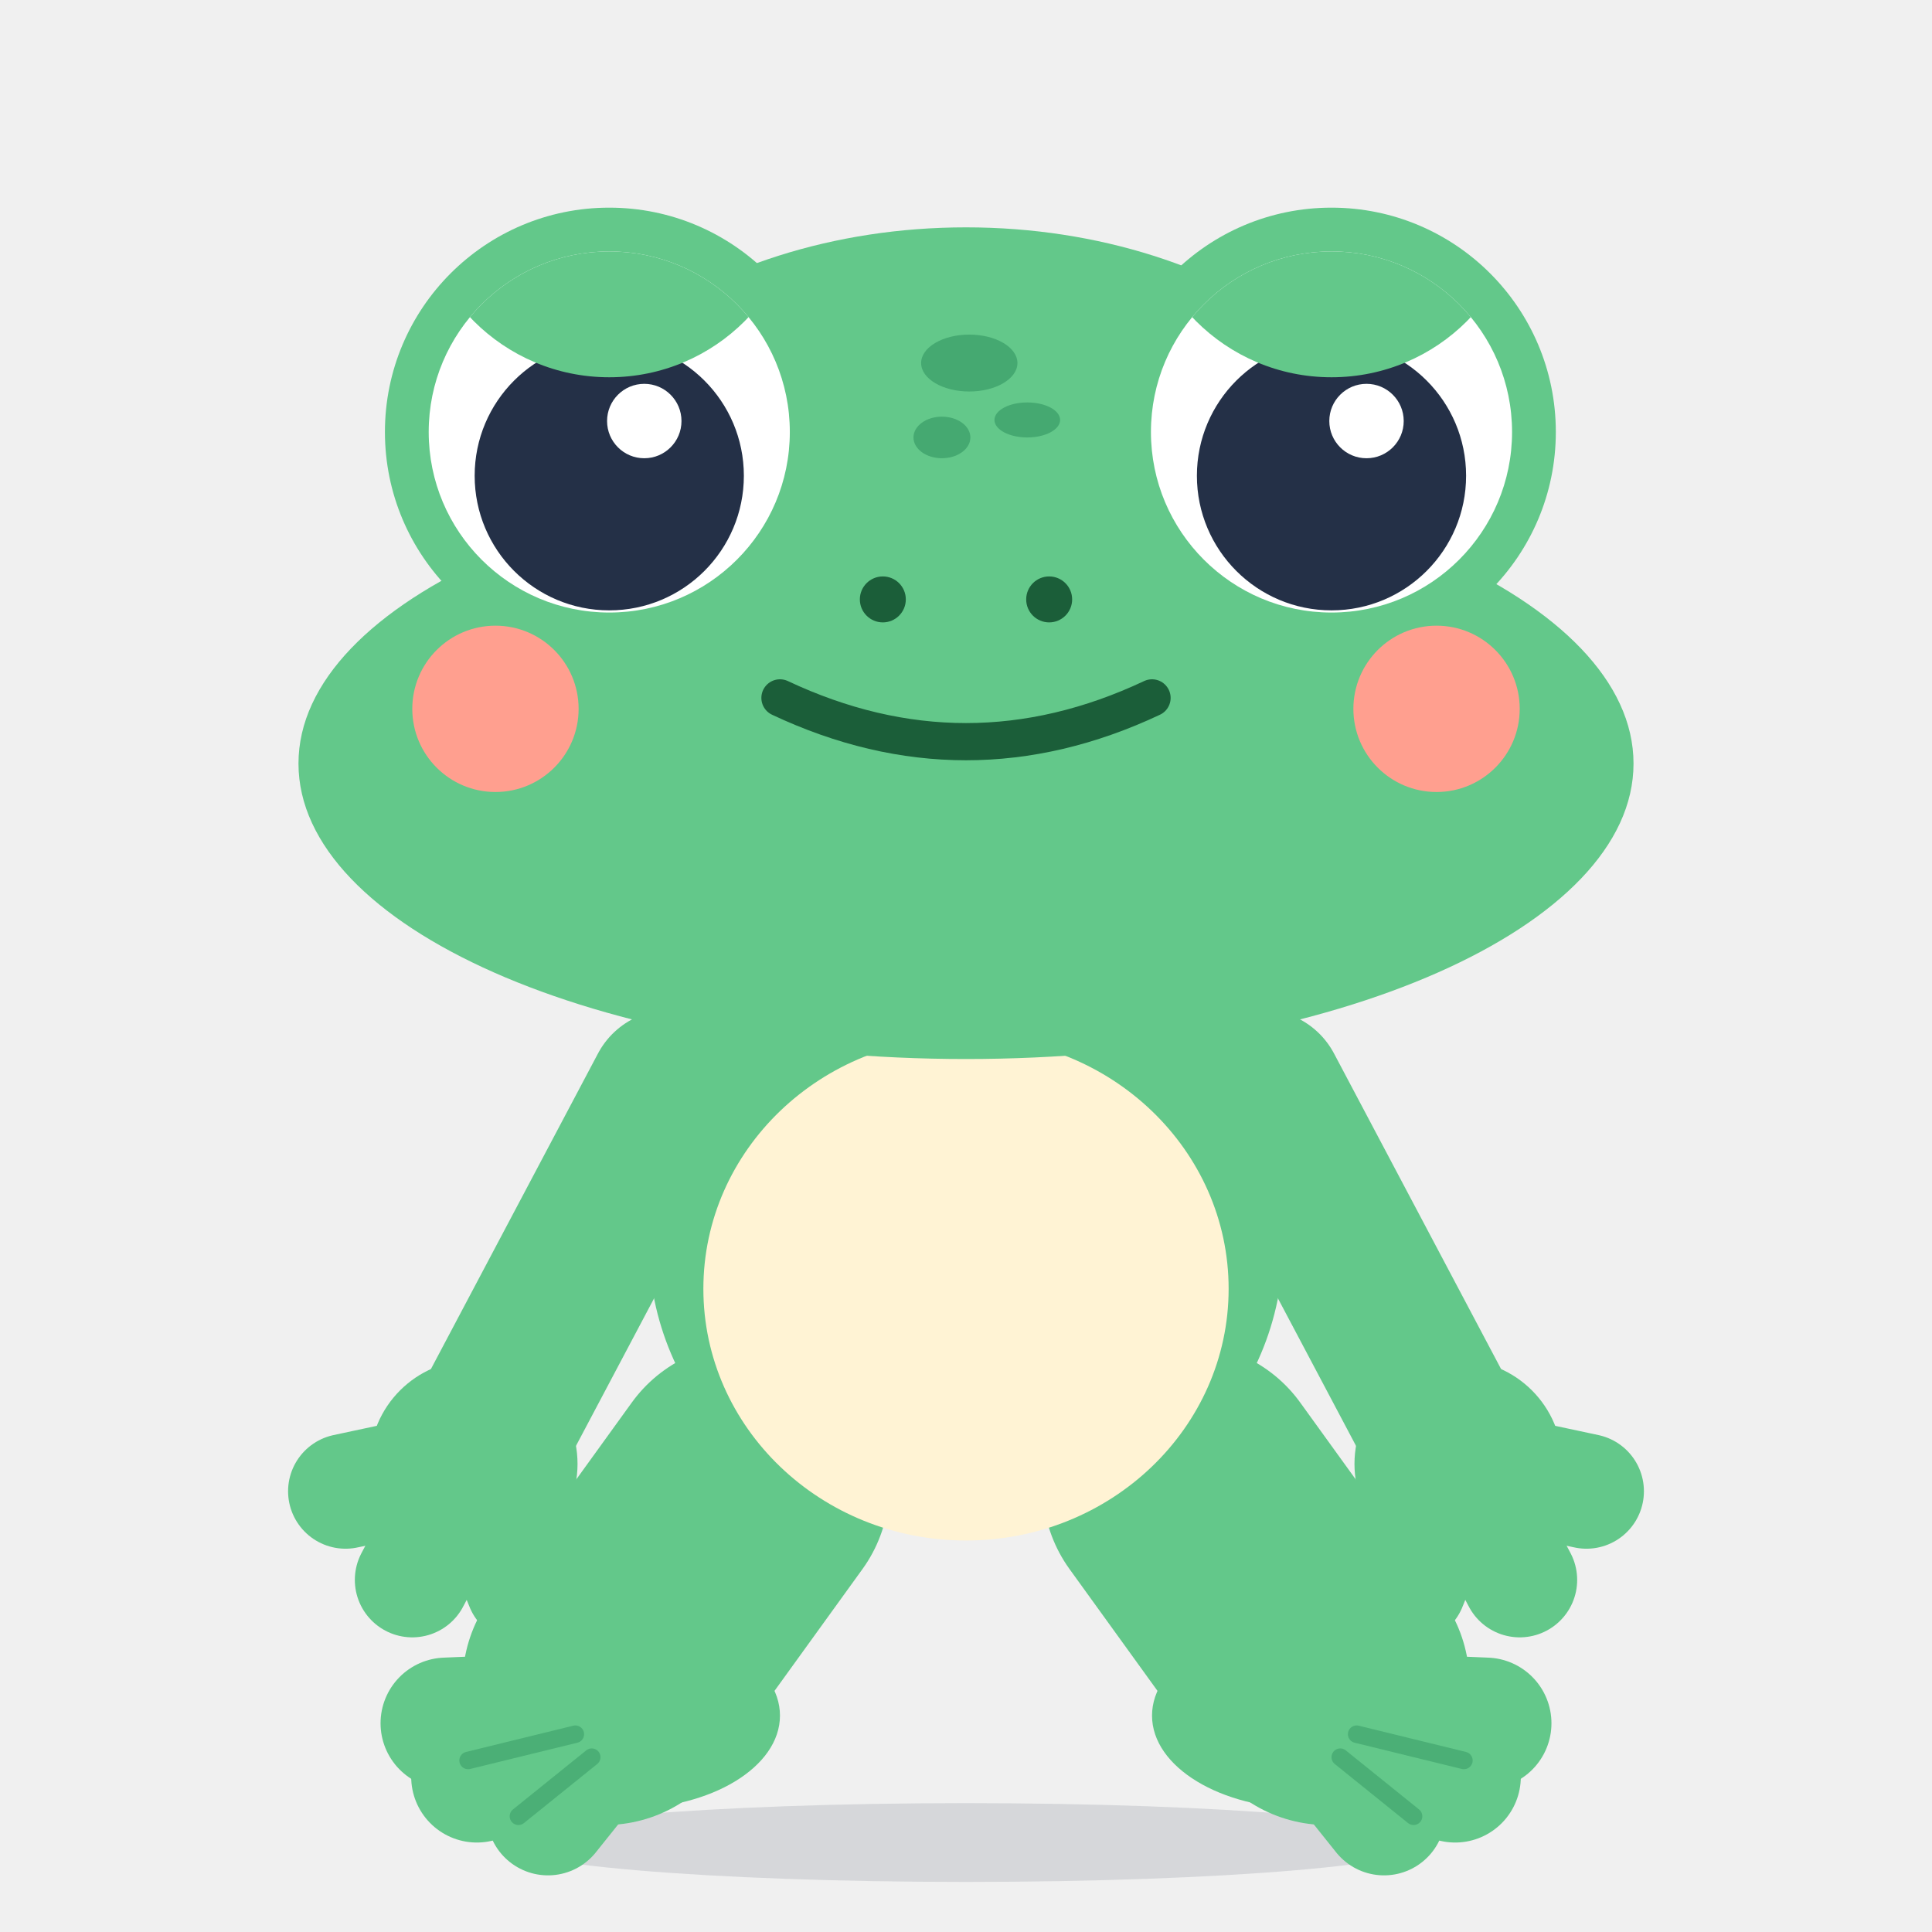
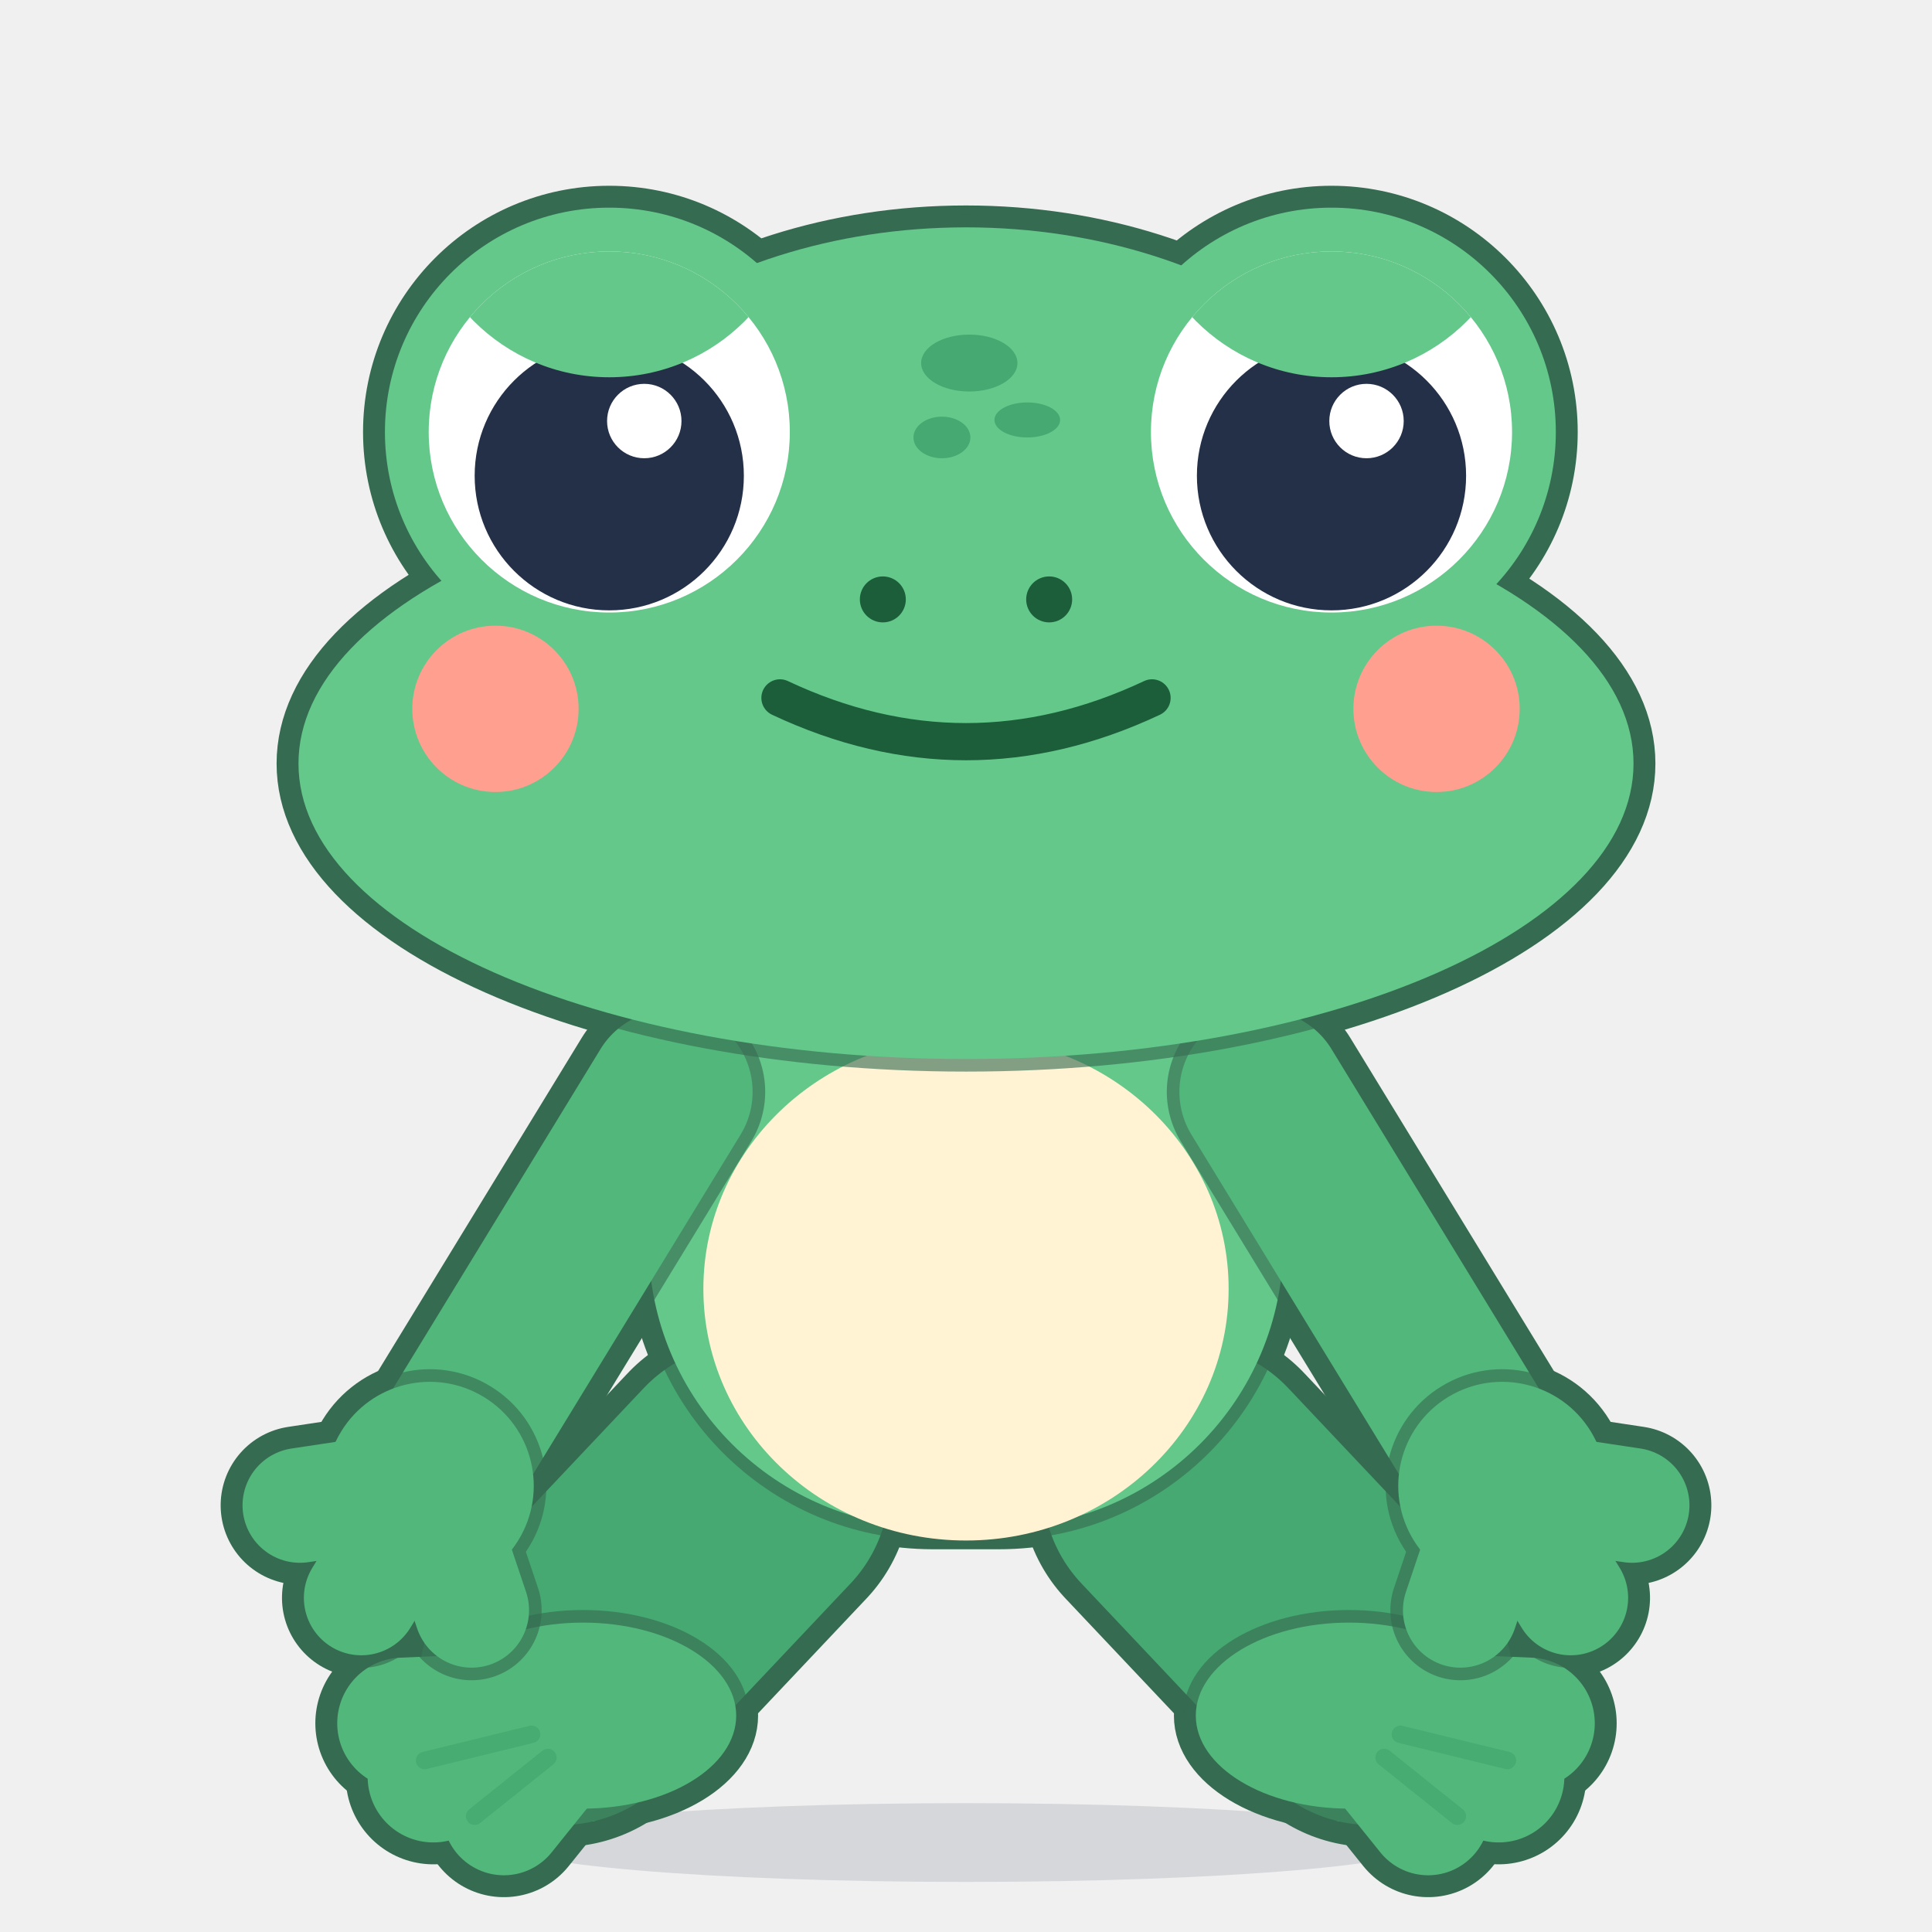
<svg xmlns="http://www.w3.org/2000/svg" viewBox="0 0 512 512" width="512" height="512">
  <g transform="translate(38.5 22.55) scale(2.9)">
-     <ellipse cx="75" cy="160.60" rx="42.4" ry="3.6" fill="#243047" opacity="0.132" />
-     <g transform="translate(0 6) translate(75 100) rotate(0) translate(-75 -100)">
-       <g>
-         <line x1="55" y1="122" x2="42" y2="140" stroke="#63C88A" stroke-width="26" stroke-linecap="round" />
-         <ellipse cx="44" cy="143" rx="14" ry="8.5" fill="#63C88A" />
-         <line x1="44" y1="143" x2="27.5" y2="143.7" stroke="#63C88A" stroke-width="12" stroke-linecap="round" />
-         <line x1="44" y1="143" x2="30.3" y2="148.6" stroke="#63C88A" stroke-width="12" stroke-linecap="round" />
-         <line x1="44" y1="143" x2="36.8" y2="152.0" stroke="#63C88A" stroke-width="11.2" stroke-linecap="round" />
-         <line x1="39.3" y1="144.7" x2="29.5" y2="147.1" stroke="#45A971" stroke-width="1.6" stroke-linecap="round" opacity="0.8" />
-         <line x1="40.8" y1="146.8" x2="34.1" y2="152.2" stroke="#45A971" stroke-width="1.6" stroke-linecap="round" opacity="0.8" />
+     <g id="hop-root">
+       <g id="shadow">
+         <ellipse cx="75" cy="160.60" rx="42.4" ry="3.6" fill="#243047" opacity="0.132" />
      </g>
-       <g>
-         <line x1="95" y1="122" x2="108" y2="140" stroke="#63C88A" stroke-width="26" stroke-linecap="round" />
-         <ellipse cx="106" cy="143" rx="14" ry="8.5" fill="#63C88A" />
-         <line x1="106" y1="143" x2="122.5" y2="143.7" stroke="#63C88A" stroke-width="12" stroke-linecap="round" />
-         <line x1="106" y1="143" x2="119.7" y2="148.6" stroke="#63C88A" stroke-width="12" stroke-linecap="round" />
-         <line x1="106" y1="143" x2="113.2" y2="152.0" stroke="#63C88A" stroke-width="11.2" stroke-linecap="round" />
-         <line x1="110.7" y1="144.7" x2="120.5" y2="147.1" stroke="#45A971" stroke-width="1.6" stroke-linecap="round" opacity="0.8" />
-         <line x1="109.2" y1="146.8" x2="115.9" y2="152.2" stroke="#45A971" stroke-width="1.6" stroke-linecap="round" opacity="0.8" />
-       </g>
-       <path d="M 46 59.2 H 104 V 99.8 A 26 26 0 0 1 78 125.8 H 72 A 26 26 0 0 1 46 99.8 Z" fill="#63C88A" />
-       <ellipse cx="75" cy="104" rx="24" ry="23" fill="#FFF3D4" />
-       <g>
-         <line x1="48" y1="86" x2="30" y2="120" stroke="#63C88A" stroke-width="15" stroke-linecap="round" />
-         <circle cx="30" cy="120" r="9.5" fill="#63C88A" />
-         <line x1="30" y1="120" x2="34.5" y2="131.1" stroke="#63C88A" stroke-width="10.5" stroke-linecap="round" />
-         <line x1="30" y1="120" x2="24.4" y2="130.6" stroke="#63C88A" stroke-width="10.5" stroke-linecap="round" />
-         <line x1="30" y1="120" x2="18.3" y2="122.5" stroke="#63C88A" stroke-width="10.5" stroke-linecap="round" />
-       </g>
-       <g>
-         <line x1="102" y1="86" x2="120" y2="120" stroke="#63C88A" stroke-width="15" stroke-linecap="round" />
-         <circle cx="120" cy="120" r="9.5" fill="#63C88A" />
-         <line x1="120" y1="120" x2="131.7" y2="122.5" stroke="#63C88A" stroke-width="10.5" stroke-linecap="round" />
-         <line x1="120" y1="120" x2="125.6" y2="130.6" stroke="#63C88A" stroke-width="10.5" stroke-linecap="round" />
-         <line x1="120" y1="120" x2="115.5" y2="131.1" stroke="#63C88A" stroke-width="10.5" stroke-linecap="round" />
-       </g>
-       <g transform="rotate(0 75 50)">
-         <ellipse cx="75" cy="40" rx="44" ry="33" fill="#63C88A" />
-         <ellipse cx="75" cy="56" rx="61" ry="27" fill="#63C88A" />
-         <circle cx="42.4" cy="25.7" r="20.5" fill="#63C88A" />
-         <circle cx="108.4" cy="25.7" r="20.5" fill="#63C88A" />
-       </g>
-       <g transform="rotate(0 75 50)">
-         <ellipse cx="75.3" cy="19.4" rx="4.4" ry="2.6" fill="#45A971" />
-         <ellipse cx="72.8" cy="26.2" rx="2.6" ry="1.9" fill="#45A971" />
-         <ellipse cx="80.6" cy="24.6" rx="3.0" ry="1.6" fill="#45A971" />
-         <g>
-           <clipPath id="eyeClip42">
-             <circle cx="42.4" cy="25.7" r="16.5" />
-           </clipPath>
-           <circle cx="42.4" cy="25.7" r="16.5" fill="#FFFFFF" />
-           <g clip-path="url(#eyeClip42)">
-             <circle cx="42.4" cy="29.7" r="12.3" fill="#243047" />
-             <circle cx="45.6" cy="24.7" r="3.4" fill="#FFFFFF" />
-             <circle cx="42.4" cy="3.2" r="17.5" fill="#63C88A" />
+       <g id="hop-figure" transform="translate(0 6) translate(75 100) rotate(0) translate(-75 -100)">
+         <g id="hop-silhouette" fill="#356B50" stroke="#356B50" stroke-linejoin="round" stroke-linecap="round">
+           <g transform="translate(55 122) rotate(133.36)">
+             <path d="M 0 0 L 24.76 0" fill="none" stroke-width="30" />
+             <g transform="translate(24.76 0) rotate(-133.36) translate(2 3)">
+               <path d="M 14 0 C 14 4.69 7.73 8.5 0 8.5 C -7.73 8.5 -14 4.69 -14 0 C -14 -4.69 -7.73 -8.5 0 -8.5 C 7.73 -8.5 14 -4.69 14 0 Z" stroke-width="4" />
+               <path d="M 0 0 L -16.46 0.7" fill="none" stroke-width="16" />
+               <path d="M 0 0 L -13.68 5.59" fill="none" stroke-width="16" />
+               <path d="M 0 0 L -7.23 8.99" fill="none" stroke-width="15.2" />
+             </g>
+           </g>
+           <g transform="translate(95 122) rotate(46.64)">
+             <path d="M 0 0 L 24.76 0" fill="none" stroke-width="30" />
+             <g transform="translate(24.76 0) rotate(-46.64) translate(-2 3)">
+               <path d="M 14 0 C 14 4.69 7.73 8.5 0 8.5 C -7.73 8.5 -14 4.69 -14 0 C -14 -4.69 -7.73 -8.5 0 -8.5 C 7.73 -8.5 14 -4.69 14 0 Z" stroke-width="4" />
+               <path d="M 0 0 L 16.46 0.7" fill="none" stroke-width="16" />
+               <path d="M 0 0 L 13.68 5.59" fill="none" stroke-width="16" />
+               <path d="M 0 0 L 7.23 8.99" fill="none" stroke-width="15.2" />
+             </g>
+           </g>
+           <path d="M 46 59.2 H 104 V 99.8 A 26 26 0 0 1 78 125.8 H 72 A 26 26 0 0 1 46 99.8 Z" stroke-width="4" />
+           <g transform="translate(48 86) rotate(121.43)">
+             <path d="M 0 0 L 42.19 0" fill="none" stroke-width="19" />
+             <g transform="translate(42.19 0)">
+               <path d="M 9.5 0 C 9.5 5.25 5.25 9.5 0 9.5 C -5.25 9.5 -9.5 5.25 -9.5 0 C -9.5 -5.25 -5.25 -9.5 0 -9.5 C 5.25 -9.5 9.5 -5.25 9.5 0 Z" stroke-width="4" />
+               <path d="M 0 0 L 7.71 -9.19" fill="none" stroke-width="14.5" />
+               <path d="M 0 0 L 12 0" fill="none" stroke-width="14.5" />
+               <path d="M 0 0 L 7.71 9.19" fill="none" stroke-width="14.5" />
+             </g>
+           </g>
+           <g transform="translate(102 86) rotate(58.57)">
+             <path d="M 0 0 L 42.19 0" fill="none" stroke-width="19" />
+             <g transform="translate(42.19 0)">
+               <path d="M 9.5 0 C 9.5 5.25 5.25 9.5 0 9.5 C -5.25 9.5 -9.5 5.25 -9.5 0 C -9.5 -5.25 -5.25 -9.5 0 -9.5 C 5.25 -9.5 9.5 -5.25 9.5 0 Z" stroke-width="4" />
+               <path d="M 0 0 L 7.71 -9.19" fill="none" stroke-width="14.5" />
+               <path d="M 0 0 L 12 0" fill="none" stroke-width="14.5" />
+               <path d="M 0 0 L 7.71 9.19" fill="none" stroke-width="14.5" />
+             </g>
+           </g>
+           <g transform="rotate(0 75 50)">
+             <path d="M 119 40 C 119 58.23 99.3 73 75 73 C 50.7 73 31 58.23 31 40 C 31 21.77 50.7 7 75 7 C 99.3 7 119 21.77 119 40 Z M 136 56 C 136 70.91 108.69 83 75 83 C 41.31 83 14 70.91 14 56 C 14 41.09 41.31 29 75 29 C 108.69 29 136 41.09 136 56 Z M 62.9 25.7 C 62.9 37.02 53.72 46.2 42.4 46.2 C 31.08 46.2 21.9 37.02 21.9 25.7 C 21.9 14.38 31.08 5.2 42.4 5.2 C 53.72 5.2 62.9 14.38 62.9 25.7 Z M 128.9 25.7 C 128.9 37.02 119.72 46.2 108.4 46.2 C 97.08 46.2 87.9 37.02 87.9 25.7 C 87.9 14.38 97.08 5.2 108.4 5.2 C 119.72 5.2 128.9 14.38 128.9 25.7 Z" stroke-width="4" />
          </g>
        </g>
-         <g>
-           <clipPath id="eyeClip108">
-             <circle cx="108.4" cy="25.7" r="16.5" />
-           </clipPath>
-           <circle cx="108.4" cy="25.7" r="16.5" fill="#FFFFFF" />
-           <g clip-path="url(#eyeClip108)">
-             <circle cx="108.4" cy="29.7" r="12.3" fill="#243047" />
-             <circle cx="111.6" cy="24.7" r="3.4" fill="#FFFFFF" />
-             <circle cx="108.4" cy="3.2" r="17.5" fill="#63C88A" />
+         <g id="left-leg" transform="translate(55 122) rotate(133.36)">
+           <g fill="#356B50" stroke="#356B50" stroke-linejoin="round" stroke-linecap="round" opacity="0.62">
+             <path d="M 0 0 L 24.76 0" fill="none" stroke-width="28.3" />
+           </g>
+           <line x1="0" y1="0" x2="24.76" y2="0" stroke="#45A971" stroke-width="26" stroke-linecap="round" />
+           <g id="left-foot" transform="translate(24.76 0) rotate(-133.36) translate(2 3)">
+             <g fill="#356B50" stroke="#356B50" stroke-linejoin="round" stroke-linecap="round" opacity="0.62">
+               <path d="M 14 0 C 14 4.69 7.73 8.5 0 8.5 C -7.73 8.5 -14 4.69 -14 0 C -14 -4.69 -7.73 -8.5 0 -8.5 C 7.73 -8.5 14 -4.69 14 0 Z" stroke-width="2.3" />
+               <path d="M 0 0 L -16.46 0.7" fill="none" stroke-width="14.3" />
+               <path d="M 0 0 L -13.68 5.59" fill="none" stroke-width="14.3" />
+               <path d="M 0 0 L -7.23 8.99" fill="none" stroke-width="13.5" />
+             </g>
+             <ellipse cx="0" cy="0" rx="14" ry="8.5" fill="#52B77A" />
+             <line x1="0" y1="0" x2="-16.46" y2="0.7" stroke="#52B77A" stroke-width="12" stroke-linecap="round" />
+             <line x1="0" y1="0" x2="-13.68" y2="5.59" stroke="#52B77A" stroke-width="12" stroke-linecap="round" />
+             <line x1="0" y1="0" x2="-7.23" y2="8.99" stroke="#52B77A" stroke-width="11.2" stroke-linecap="round" />
+             <line x1="-4.7" y1="1.71" x2="-14.47" y2="4.1" stroke="#45A971" stroke-width="1.6" stroke-linecap="round" opacity="0.8" />
+             <line x1="-3.21" y1="3.83" x2="-9.9" y2="9.19" stroke="#45A971" stroke-width="1.6" stroke-linecap="round" opacity="0.8" />
          </g>
        </g>
-         <circle cx="32" cy="51" r="7.6" fill="#FF9F8F" />
-         <circle cx="118" cy="51" r="7.6" fill="#FF9F8F" />
-         <circle cx="67.4" cy="41" r="2.1" fill="#1B5E39" />
-         <circle cx="82.6" cy="41" r="2.1" fill="#1B5E39" />
-         <path d="M 58 50 Q 75 58 92 50" fill="none" stroke="#1B5E39" stroke-width="3.4" stroke-linecap="round" />
+         <g id="right-leg" transform="translate(95 122) rotate(46.64)">
+           <g fill="#356B50" stroke="#356B50" stroke-linejoin="round" stroke-linecap="round" opacity="0.62">
+             <path d="M 0 0 L 24.76 0" fill="none" stroke-width="28.3" />
+           </g>
+           <line x1="0" y1="0" x2="24.76" y2="0" stroke="#45A971" stroke-width="26" stroke-linecap="round" />
+           <g id="right-foot" transform="translate(24.76 0) rotate(-46.64) translate(-2 3)">
+             <g fill="#356B50" stroke="#356B50" stroke-linejoin="round" stroke-linecap="round" opacity="0.62">
+               <path d="M 14 0 C 14 4.69 7.73 8.5 0 8.5 C -7.73 8.5 -14 4.69 -14 0 C -14 -4.69 -7.73 -8.5 0 -8.5 C 7.73 -8.5 14 -4.69 14 0 Z" stroke-width="2.3" />
+               <path d="M 0 0 L 16.46 0.7" fill="none" stroke-width="14.3" />
+               <path d="M 0 0 L 13.68 5.59" fill="none" stroke-width="14.3" />
+               <path d="M 0 0 L 7.23 8.99" fill="none" stroke-width="13.5" />
+             </g>
+             <ellipse cx="0" cy="0" rx="14" ry="8.5" fill="#52B77A" />
+             <line x1="0" y1="0" x2="16.46" y2="0.7" stroke="#52B77A" stroke-width="12" stroke-linecap="round" />
+             <line x1="0" y1="0" x2="13.68" y2="5.59" stroke="#52B77A" stroke-width="12" stroke-linecap="round" />
+             <line x1="0" y1="0" x2="7.23" y2="8.99" stroke="#52B77A" stroke-width="11.2" stroke-linecap="round" />
+             <line x1="4.7" y1="1.71" x2="14.47" y2="4.1" stroke="#45A971" stroke-width="1.6" stroke-linecap="round" opacity="0.8" />
+             <line x1="3.21" y1="3.83" x2="9.9" y2="9.19" stroke="#45A971" stroke-width="1.6" stroke-linecap="round" opacity="0.8" />
+           </g>
+         </g>
+         <g id="body">
+           <g fill="#356B50" stroke="#356B50" stroke-linejoin="round" stroke-linecap="round" opacity="0.62">
+             <path d="M 46 59.2 H 104 V 99.8 A 26 26 0 0 1 78 125.8 H 72 A 26 26 0 0 1 46 99.8 Z" stroke-width="2.3" />
+           </g>
+           <path d="M 46 59.2 H 104 V 99.8 A 26 26 0 0 1 78 125.8 H 72 A 26 26 0 0 1 46 99.8 Z" fill="#63C88A" />
+         </g>
+         <g id="belly">
+           <ellipse cx="75" cy="104" rx="24" ry="23" fill="#FFF3D4" />
+         </g>
+         <g id="left-arm" transform="translate(48 86) rotate(121.43)">
+           <g fill="#356B50" stroke="#356B50" stroke-linejoin="round" stroke-linecap="round" opacity="0.62">
+             <path d="M 0 0 L 42.19 0" fill="none" stroke-width="17.3" />
+           </g>
+           <line x1="0" y1="0" x2="42.19" y2="0" stroke="#52B77A" stroke-width="15" stroke-linecap="round" />
+           <g id="left-hand" transform="translate(42.19 0)">
+             <g fill="#356B50" stroke="#356B50" stroke-linejoin="round" stroke-linecap="round" opacity="0.62">
+               <path d="M 9.5 0 C 9.5 5.25 5.25 9.5 0 9.5 C -5.25 9.5 -9.5 5.25 -9.5 0 C -9.5 -5.25 -5.25 -9.5 0 -9.5 C 5.25 -9.5 9.5 -5.25 9.5 0 Z" stroke-width="2.3" />
+               <path d="M 0 0 L 7.71 -9.19" fill="none" stroke-width="12.8" />
+               <path d="M 0 0 L 12 0" fill="none" stroke-width="12.8" />
+               <path d="M 0 0 L 7.71 9.19" fill="none" stroke-width="12.8" />
+             </g>
+             <circle cx="0" cy="0" r="9.5" fill="#52B77A" />
+             <line x1="0" y1="0" x2="7.71" y2="-9.19" stroke="#52B77A" stroke-width="10.5" stroke-linecap="round" />
+             <line x1="0" y1="0" x2="12" y2="0" stroke="#52B77A" stroke-width="10.5" stroke-linecap="round" />
+             <line x1="0" y1="0" x2="7.71" y2="9.19" stroke="#52B77A" stroke-width="10.5" stroke-linecap="round" />
+           </g>
+         </g>
+         <g id="right-arm" transform="translate(102 86) rotate(58.57)">
+           <g fill="#356B50" stroke="#356B50" stroke-linejoin="round" stroke-linecap="round" opacity="0.62">
+             <path d="M 0 0 L 42.19 0" fill="none" stroke-width="17.3" />
+           </g>
+           <line x1="0" y1="0" x2="42.19" y2="0" stroke="#52B77A" stroke-width="15" stroke-linecap="round" />
+           <g id="right-hand" transform="translate(42.19 0)">
+             <g fill="#356B50" stroke="#356B50" stroke-linejoin="round" stroke-linecap="round" opacity="0.62">
+               <path d="M 9.5 0 C 9.5 5.25 5.25 9.5 0 9.5 C -5.25 9.5 -9.5 5.25 -9.5 0 C -9.5 -5.25 -5.25 -9.5 0 -9.5 C 5.25 -9.5 9.5 -5.25 9.5 0 Z" stroke-width="2.3" />
+               <path d="M 0 0 L 7.71 -9.19" fill="none" stroke-width="12.8" />
+               <path d="M 0 0 L 12 0" fill="none" stroke-width="12.8" />
+               <path d="M 0 0 L 7.71 9.19" fill="none" stroke-width="12.8" />
+             </g>
+             <circle cx="0" cy="0" r="9.5" fill="#52B77A" />
+             <line x1="0" y1="0" x2="7.71" y2="-9.19" stroke="#52B77A" stroke-width="10.5" stroke-linecap="round" />
+             <line x1="0" y1="0" x2="12" y2="0" stroke="#52B77A" stroke-width="10.5" stroke-linecap="round" />
+             <line x1="0" y1="0" x2="7.71" y2="9.19" stroke="#52B77A" stroke-width="10.5" stroke-linecap="round" />
+           </g>
+         </g>
+         <g id="head" transform="rotate(0 75 50)">
+           <g fill="#356B50" stroke="#356B50" stroke-linejoin="round" stroke-linecap="round" opacity="0.62">
+             <path d="M 119 40 C 119 58.23 99.3 73 75 73 C 50.7 73 31 58.23 31 40 C 31 21.77 50.7 7 75 7 C 99.3 7 119 21.77 119 40 Z M 136 56 C 136 70.91 108.69 83 75 83 C 41.31 83 14 70.91 14 56 C 14 41.09 41.31 29 75 29 C 108.69 29 136 41.09 136 56 Z M 62.9 25.7 C 62.9 37.02 53.72 46.2 42.4 46.2 C 31.08 46.2 21.9 37.02 21.9 25.7 C 21.9 14.38 31.08 5.2 42.4 5.2 C 53.72 5.2 62.9 14.38 62.9 25.7 Z M 128.9 25.7 C 128.9 37.02 119.72 46.2 108.4 46.2 C 97.08 46.2 87.9 37.02 87.9 25.7 C 87.9 14.38 97.08 5.2 108.4 5.2 C 119.72 5.2 128.9 14.38 128.9 25.7 Z" stroke-width="2.3" />
+           </g>
+           <ellipse cx="75" cy="40" rx="44" ry="33" fill="#63C88A" />
+           <ellipse cx="75" cy="56" rx="61" ry="27" fill="#63C88A" />
+           <circle cx="42.4" cy="25.7" r="20.5" fill="#63C88A" />
+           <circle cx="108.4" cy="25.7" r="20.5" fill="#63C88A" />
+           <g id="accent-details">
+             <ellipse cx="75.3" cy="19.4" rx="4.4" ry="2.6" fill="#45A971" />
+             <ellipse cx="72.8" cy="26.2" rx="2.6" ry="1.9" fill="#45A971" />
+             <ellipse cx="80.6" cy="24.6" rx="3.0" ry="1.6" fill="#45A971" />
+           </g>
+           <g id="eyes-group">
+             <g id="left-eye">
+               <g>
+                 <clipPath id="eyeClip42">
+                   <circle cx="42.4" cy="25.7" r="16.5" />
+                 </clipPath>
+                 <circle cx="42.4" cy="25.7" r="16.5" fill="#FFFFFF" />
+                 <g clip-path="url(#eyeClip42)">
+                   <circle id="left-pupil" cx="42.4" cy="29.7" r="12.3" fill="#243047" />
+                   <circle cx="45.6" cy="24.7" r="3.4" fill="#FFFFFF" />
+                   <circle cx="42.4" cy="3.2" r="17.5" fill="#63C88A" />
+                 </g>
+               </g>
+             </g>
+             <g id="right-eye">
+               <g>
+                 <clipPath id="eyeClip108">
+                   <circle cx="108.4" cy="25.7" r="16.5" />
+                 </clipPath>
+                 <circle cx="108.4" cy="25.7" r="16.5" fill="#FFFFFF" />
+                 <g clip-path="url(#eyeClip108)">
+                   <circle id="right-pupil" cx="108.4" cy="29.7" r="12.3" fill="#243047" />
+                   <circle cx="111.6" cy="24.7" r="3.4" fill="#FFFFFF" />
+                   <circle cx="108.4" cy="3.2" r="17.5" fill="#63C88A" />
+                 </g>
+               </g>
+             </g>
+           </g>
+           <g id="cheeks">
+             <circle cx="32" cy="51" r="7.6" fill="#FF9F8F" />
+             <circle cx="118" cy="51" r="7.6" fill="#FF9F8F" />
+           </g>
+           <circle cx="67.4" cy="41" r="2.1" fill="#1B5E39" />
+           <circle cx="82.6" cy="41" r="2.1" fill="#1B5E39" />
+           <g id="mouth">
+             <path d="M 58 50 Q 75 58 92 50" fill="none" stroke="#1B5E39" stroke-width="3.4" stroke-linecap="round" />
+           </g>
+         </g>
      </g>
    </g>
  </g>
</svg>
